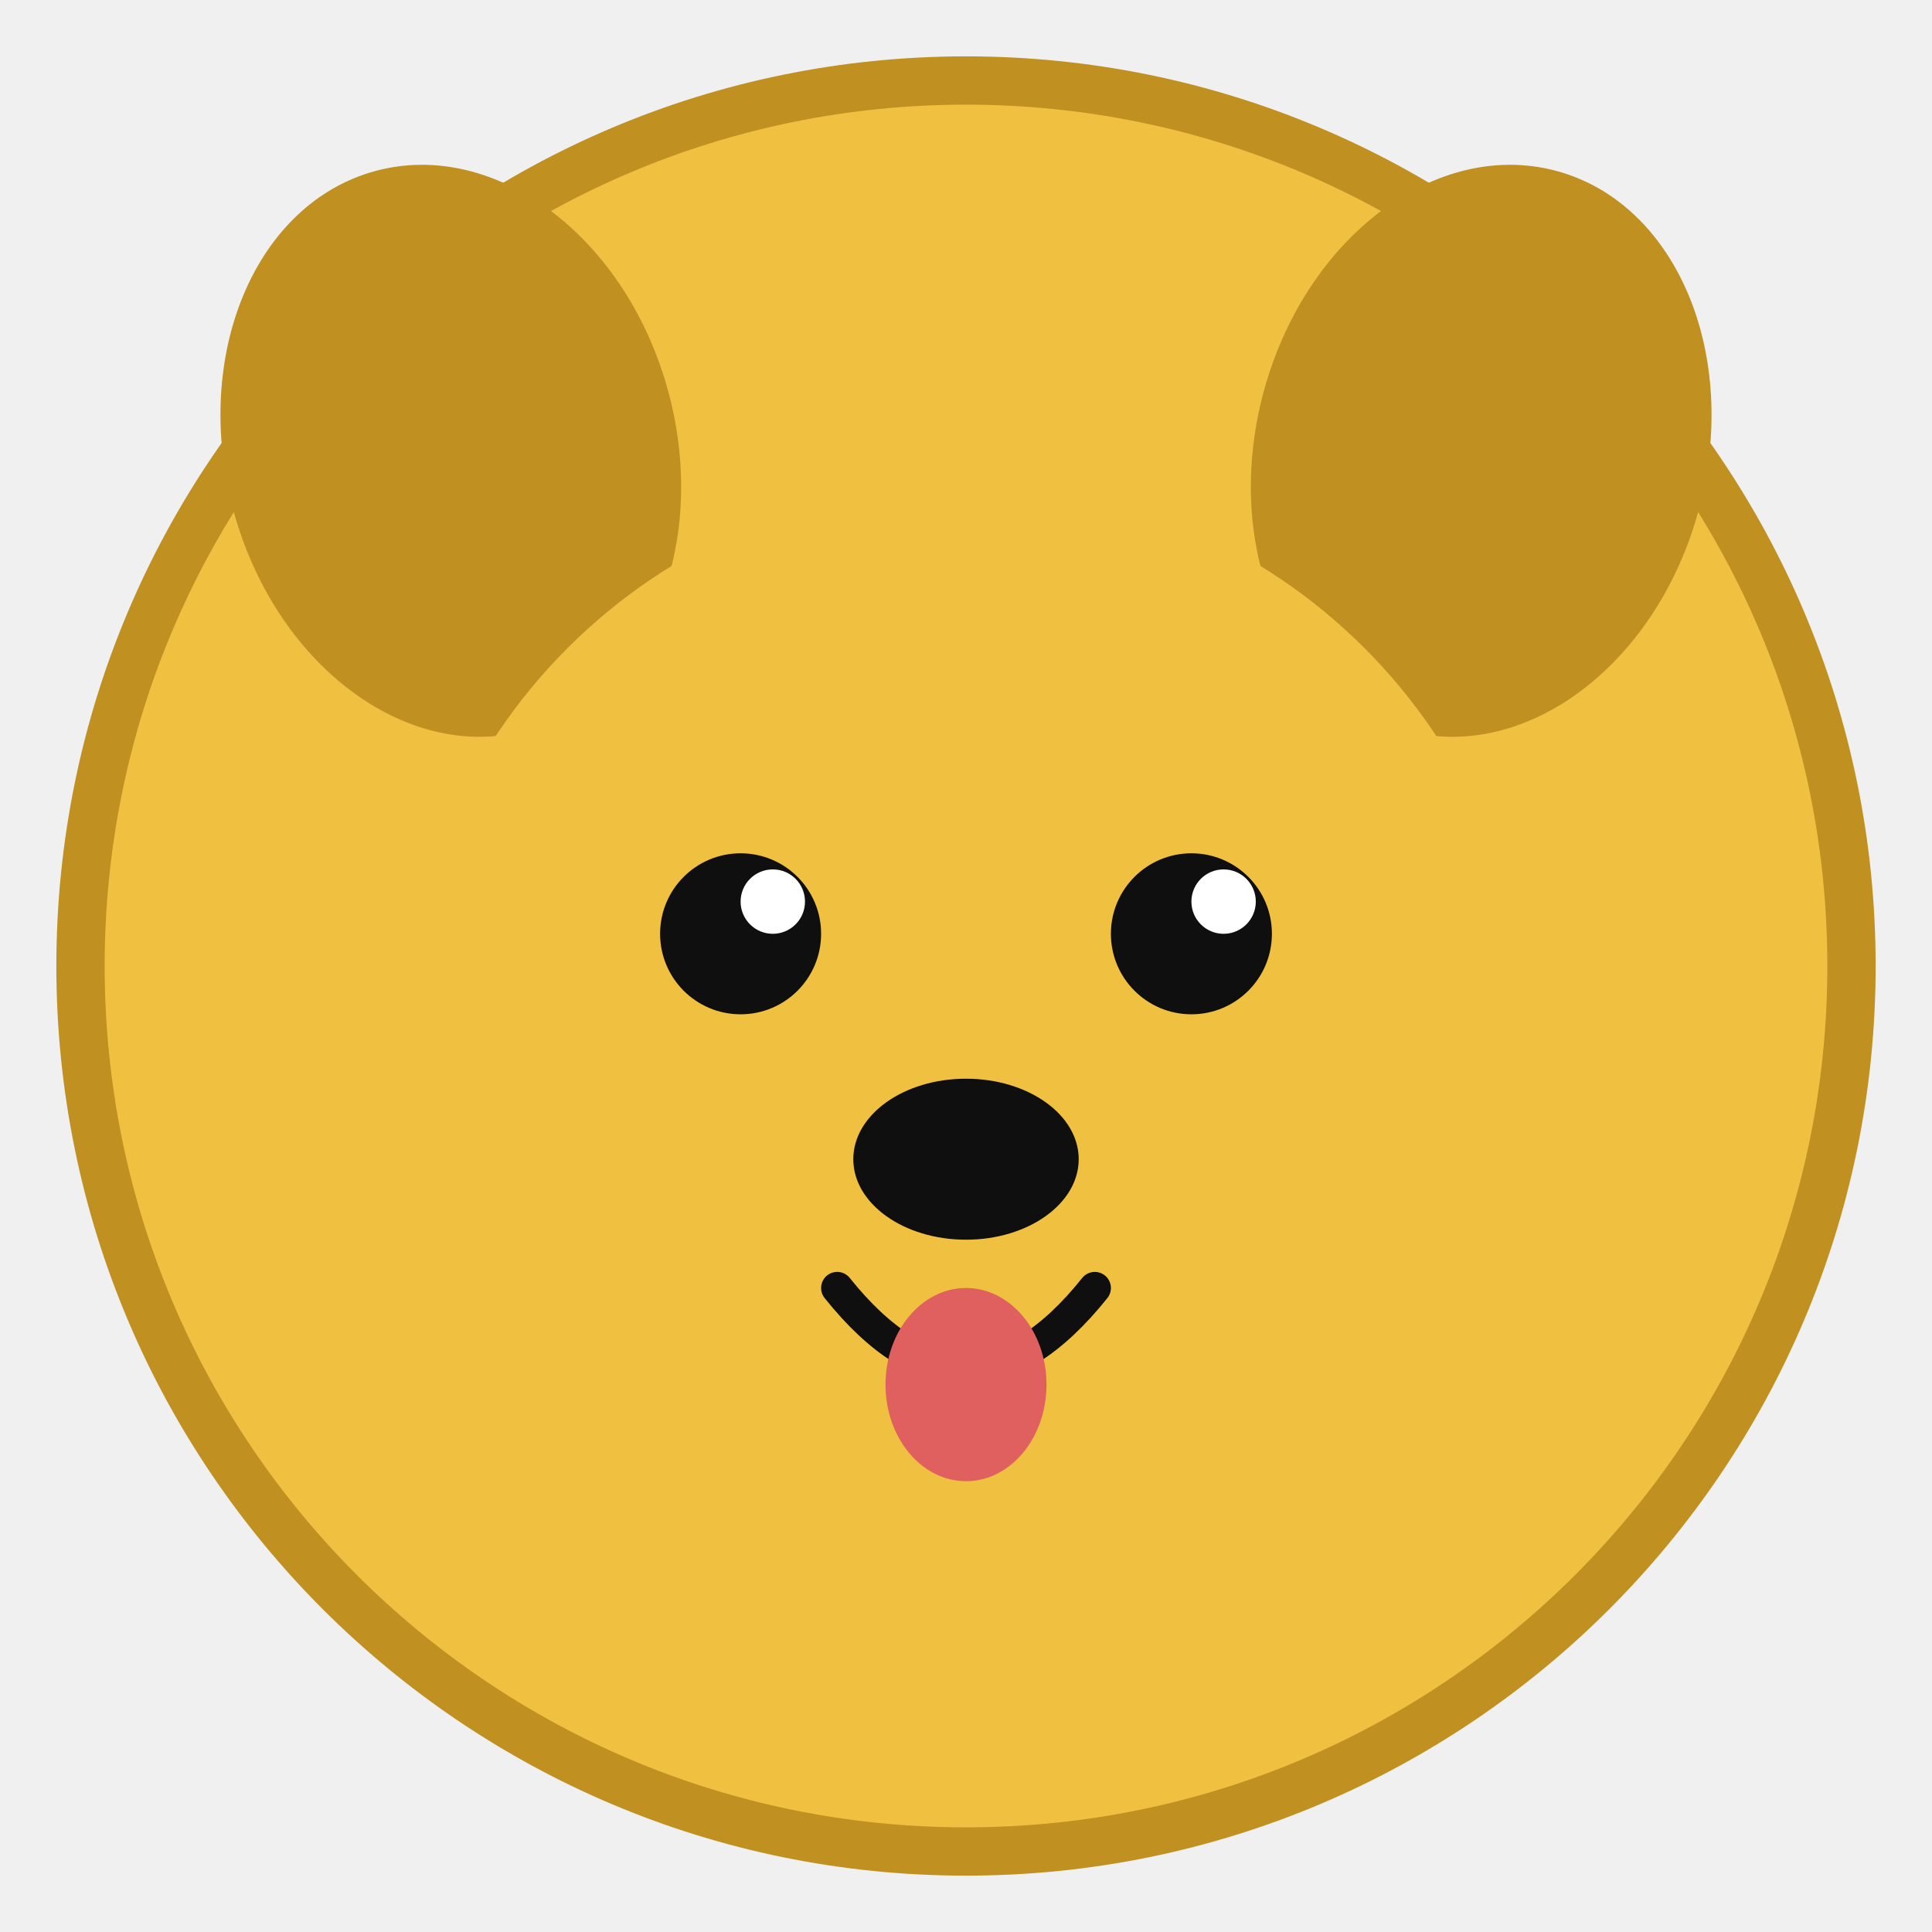
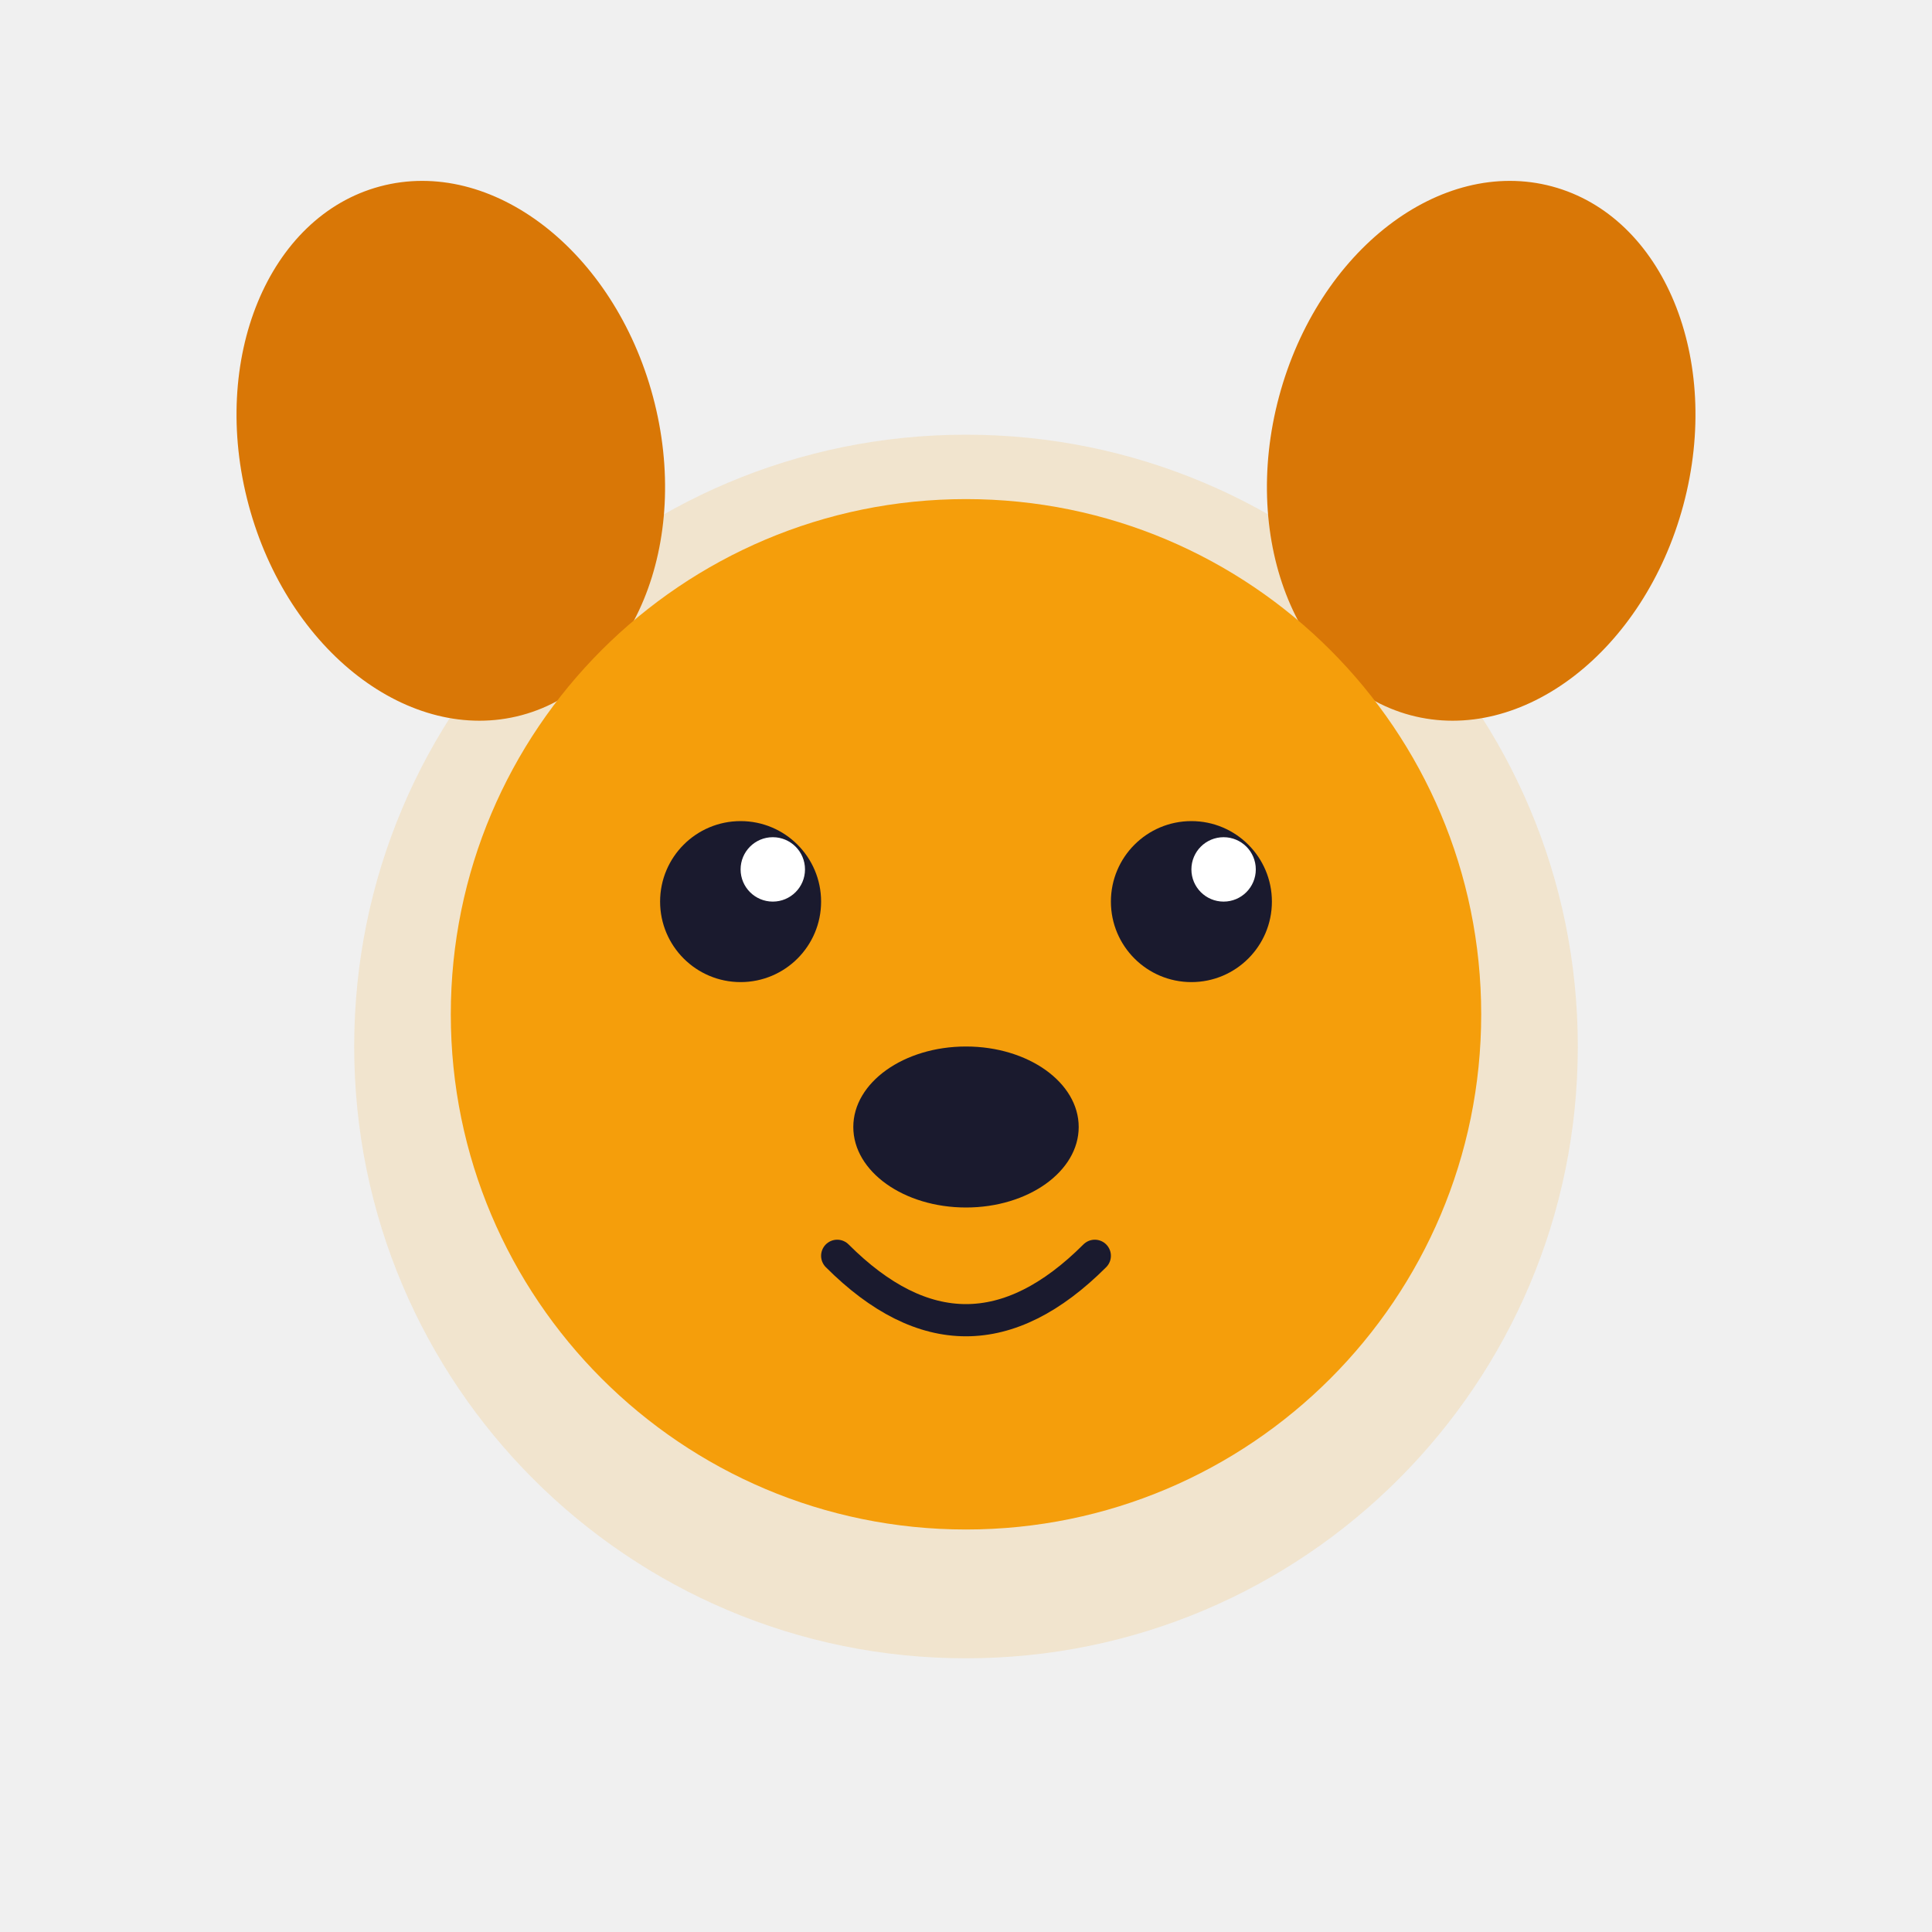
<svg xmlns="http://www.w3.org/2000/svg" viewBox="0 0 120 120" width="120" height="120">
-   <circle cx="60" cy="60" r="55" fill="#f0c040" stroke="#c09020" stroke-width="3" />
-   <ellipse cx="28" cy="28" rx="14" ry="18" fill="#c09020" transform="rotate(-15 28 28)" />
-   <ellipse cx="92" cy="28" rx="14" ry="18" fill="#c09020" transform="rotate(15 92 28)" />
-   <circle cx="60" cy="65" r="35" fill="#f0c040" />
-   <circle cx="46" cy="58" r="5" fill="#0f0f0f" />
-   <circle cx="74" cy="58" r="5" fill="#0f0f0f" />
-   <circle cx="48" cy="56" r="2" fill="#fff" />
-   <circle cx="76" cy="56" r="2" fill="#fff" />
-   <ellipse cx="60" cy="72" rx="7" ry="5" fill="#0f0f0f" />
-   <path d="M52 80 Q60 90 68 80" fill="none" stroke="#0f0f0f" stroke-width="2" stroke-linecap="round" />
-   <ellipse cx="60" cy="86" rx="5" ry="6" fill="#e06060" />
+   <circle cx="60" cy="65" r="38" fill="#f59e0b" opacity="0.15" />
+   <ellipse cx="28" cy="28" rx="13" ry="17" fill="#d97706" transform="rotate(-15 28 28)" />
+   <ellipse cx="92" cy="28" rx="13" ry="17" fill="#d97706" transform="rotate(15 92 28)" />
+   <circle cx="60" cy="63" r="32" fill="#f59e0b" />
+   <circle cx="46" cy="56" r="5" fill="#1a1a2e" />
+   <circle cx="74" cy="56" r="5" fill="#1a1a2e" />
+   <circle cx="48" cy="54" r="2" fill="#fff" />
+   <circle cx="76" cy="54" r="2" fill="#fff" />
+   <ellipse cx="60" cy="70" rx="7" ry="5" fill="#1a1a2e" />
+   <path d="M52 78 Q60 86 68 78" fill="none" stroke="#1a1a2e" stroke-width="2" stroke-linecap="round" />
</svg>
